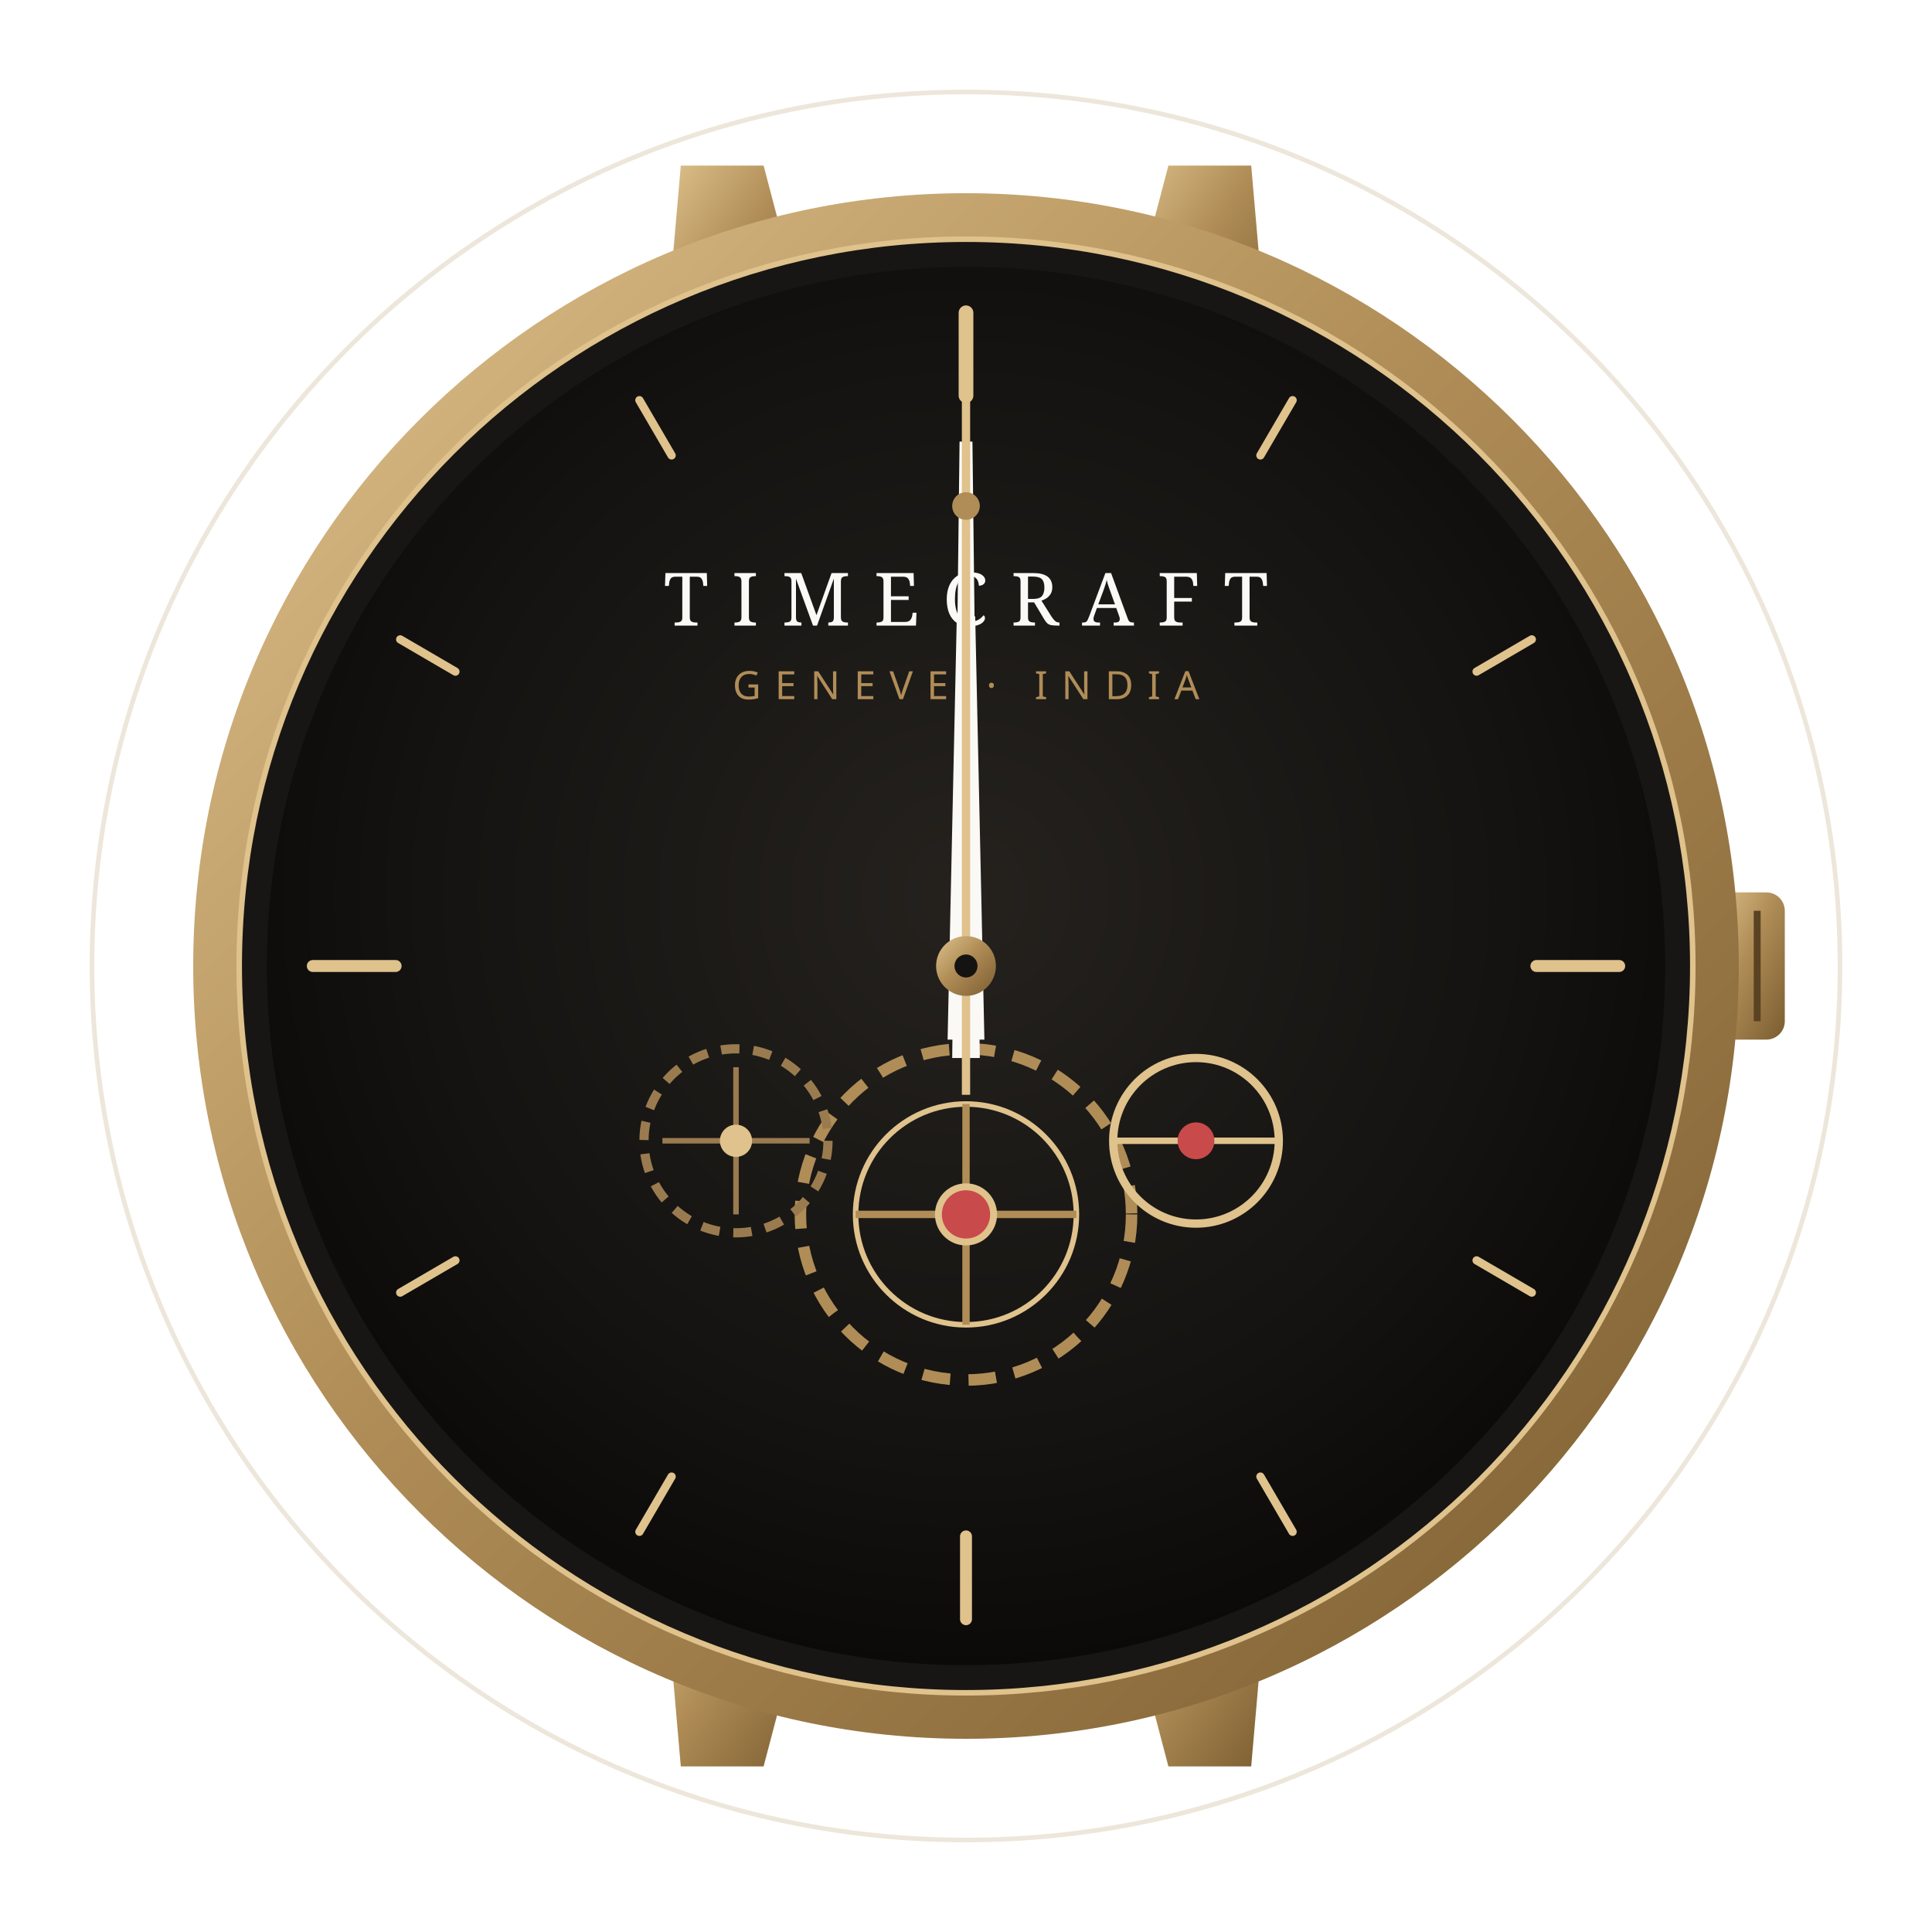
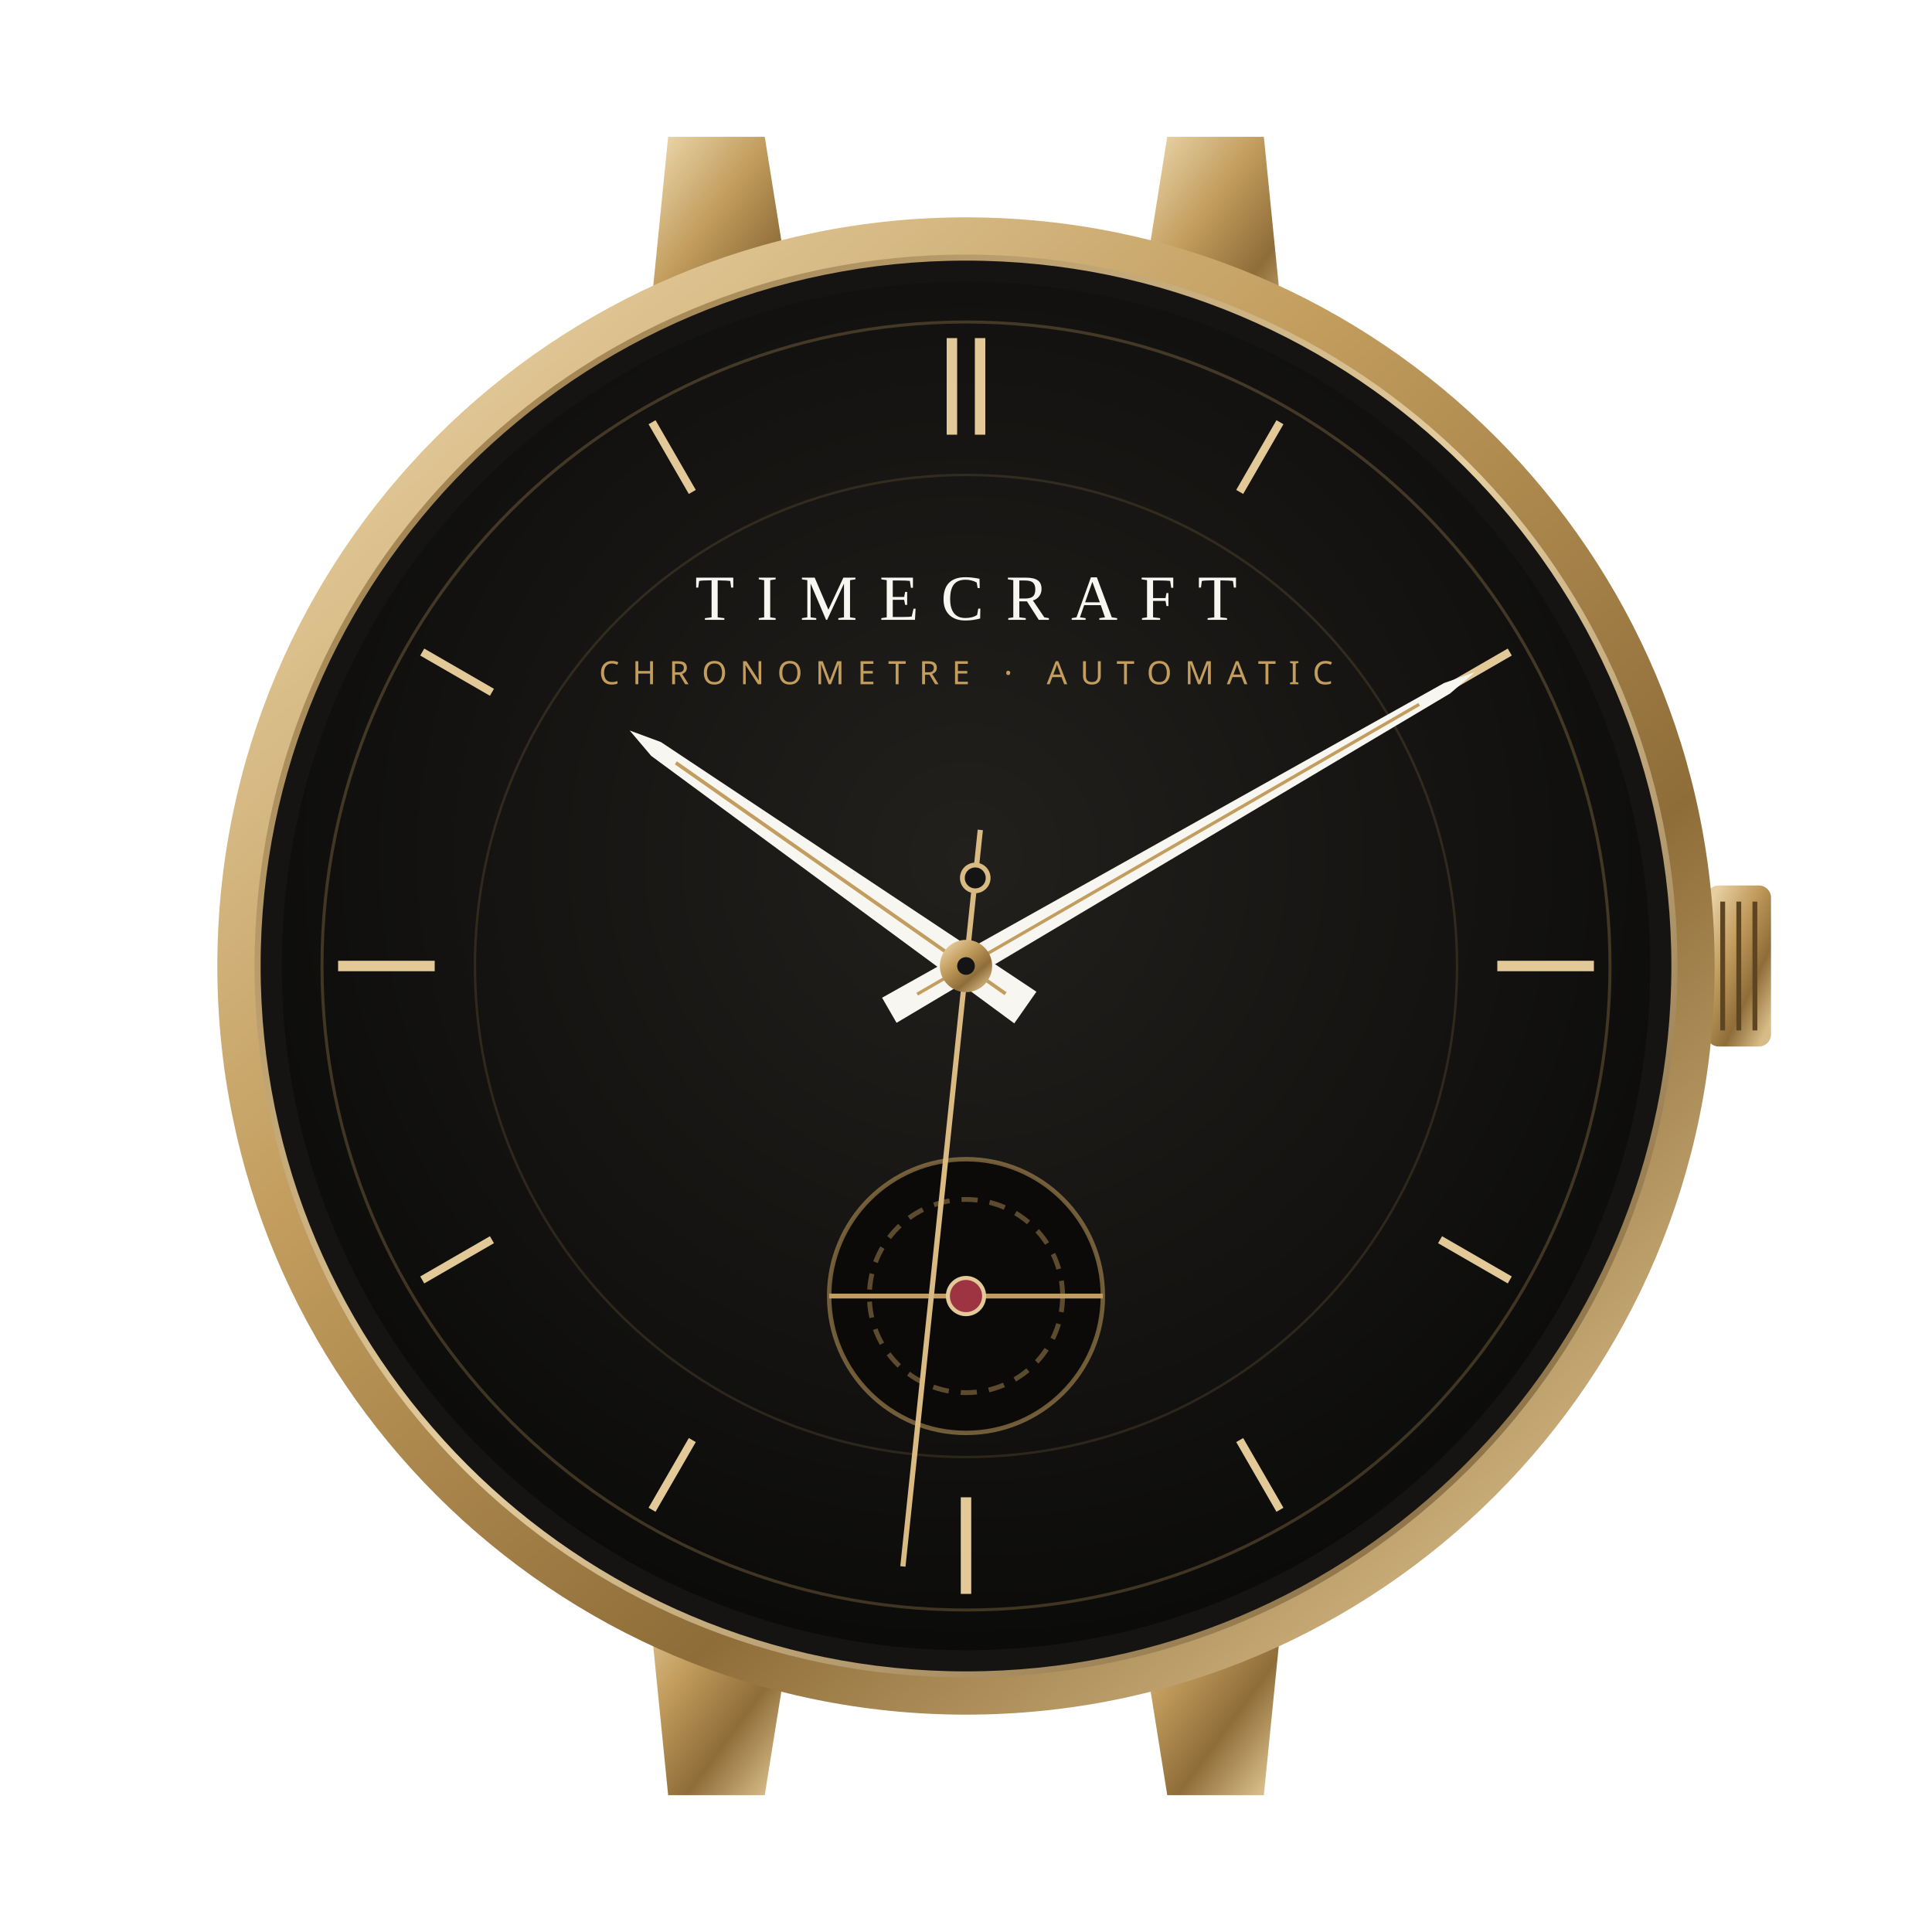
- <svg xmlns="http://www.w3.org/2000/svg" viewBox="0 0 420 420" width="420" height="420">
+ <svg xmlns="http://www.w3.org/2000/svg" viewBox="0 0 480 480" width="480" height="480" role="img" aria-label="TimeCraft Calibre TC-01 Mechanical Chronometer">
  <defs>
-     <radialGradient id="dialGrad" cx="50%" cy="45%" r="55%">
-       <stop offset="0%" stop-color="#25221E" />
-       <stop offset="70%" stop-color="#141311" />
-       <stop offset="100%" stop-color="#0B0A09" />
+     <radialGradient id="dialSunburst" cx="50%" cy="42%" r="58%">
+       <stop offset="0%" stop-color="#22201D" />
+       <stop offset="62%" stop-color="#141311" />
+       <stop offset="100%" stop-color="#0B0B0A" />
    </radialGradient>
-     <linearGradient id="goldRim" x1="0%" y1="0%" x2="100%" y2="100%">
-       <stop offset="0%" stop-color="#DFC28C" />
-       <stop offset="45%" stop-color="#B08D57" />
-       <stop offset="100%" stop-color="#7B5D30" />
+     <linearGradient id="caseGold" x1="12%" y1="6%" x2="88%" y2="94%">
+       <stop offset="0%" stop-color="#E6CFA1" />
+       <stop offset="35%" stop-color="#C29D5E" />
+       <stop offset="70%" stop-color="#8F6D38" />
+       <stop offset="100%" stop-color="#D7BC88" />
    </linearGradient>
-     <linearGradient id="shimmer" x1="0%" y1="0%" x2="100%" y2="0%">
-       <stop offset="0%" stop-color="#FFFFFF" stop-opacity="0" />
-       <stop offset="50%" stop-color="#F5E6C8" stop-opacity="0.22" />
-       <stop offset="100%" stop-color="#FFFFFF" stop-opacity="0" />
+     <linearGradient id="bezelInner" x1="0%" y1="0%" x2="100%" y2="100%">
+       <stop offset="0%" stop-color="#8A6936" />
+       <stop offset="50%" stop-color="#E5CEA0" />
+       <stop offset="100%" stop-color="#6E5228" />
    </linearGradient>
-     <clipPath id="dialClip">
-       <circle cx="210" cy="210" r="152" />
-     </clipPath>
  </defs>
-   <circle cx="210" cy="210" r="190" fill="none" stroke="#B08D57" stroke-opacity="0.22" stroke-width="1">
-     <animate attributeName="r" values="184;196;184" dur="4.5s" repeatCount="indefinite" />
-     <animate attributeName="stroke-opacity" values="0.12;0.32;0.12" dur="4.5s" repeatCount="indefinite" />
-   </circle>
-   <path d="M148 36 L166 36 L176 74 L144 82 Z" fill="url(#goldRim)" />
-   <path d="M272 36 L254 36 L244 74 L276 82 Z" fill="url(#goldRim)" />
-   <path d="M148 384 L166 384 L176 346 L144 338 Z" fill="url(#goldRim)" />
-   <path d="M272 384 L254 384 L244 346 L276 338 Z" fill="url(#goldRim)" />
-   <rect x="372" y="194" width="16" height="32" rx="4" fill="url(#goldRim)" />
-   <line x1="376" y1="198" x2="376" y2="222" stroke="#5A4322" stroke-width="1.5" />
-   <line x1="382" y1="198" x2="382" y2="222" stroke="#5A4322" stroke-width="1.5" />
-   <circle cx="210" cy="210" r="168" fill="url(#goldRim)" />
-   <circle cx="210" cy="210" r="158" fill="#181614" stroke="#DFC28C" stroke-width="1.2" />
-   <circle cx="210" cy="210" r="152" fill="url(#dialGrad)" />
-   <g clip-path="url(#dialClip)">
-     <g transform="translate(210 264)">
-       <g>
-         <animateTransform attributeName="transform" type="rotate" from="0" to="360" dur="14s" repeatCount="indefinite" />
-         <circle r="36" fill="none" stroke="#B08D57" stroke-width="2.5" stroke-dasharray="6 4" />
-         <circle r="24" fill="none" stroke="#DFC28C" stroke-width="1.2" />
-         <line x1="-24" y1="0" x2="24" y2="0" stroke="#B08D57" stroke-width="1.6" />
-         <line x1="0" y1="-24" x2="0" y2="24" stroke="#B08D57" stroke-width="1.6" />
-         <circle r="6" fill="#C94A4A" stroke="#DFC28C" stroke-width="1.5" />
-       </g>
-     </g>
-     <g transform="translate(160 248)">
-       <g>
-         <animateTransform attributeName="transform" type="rotate" from="360" to="0" dur="8s" repeatCount="indefinite" />
-         <circle r="20" fill="none" stroke="#9A7B4F" stroke-width="2" stroke-dasharray="4 3" />
-         <line x1="-16" y1="0" x2="16" y2="0" stroke="#9A7B4F" stroke-width="1.2" />
-         <line x1="0" y1="-16" x2="0" y2="16" stroke="#9A7B4F" stroke-width="1.2" />
-         <circle r="3.5" fill="#DFC28C" />
-       </g>
-     </g>
-     <g transform="translate(260 248)">
-       <g>
-         <animateTransform attributeName="transform" type="rotate" values="-38;38;-38" dur="1.2s" repeatCount="indefinite" />
-         <circle r="18" fill="none" stroke="#DFC28C" stroke-width="1.8" />
-         <line x1="-18" y1="0" x2="18" y2="0" stroke="#DFC28C" stroke-width="1.4" />
-         <circle r="4" fill="#C94A4A" />
-       </g>
-     </g>
-     <rect x="-260" y="0" width="160" height="420" fill="url(#shimmer)" transform="rotate(24 210 210)">
-       <animate attributeName="x" values="-220;520;520" dur="5.5s" repeatCount="indefinite" />
-     </rect>
-   </g>
-   <g stroke="#DFC28C" stroke-linecap="round">
-     <line x1="210" y1="68" x2="210" y2="86" stroke-width="3.2" />
-     <line x1="210" y1="334" x2="210" y2="352" stroke-width="2.6" />
-     <line x1="68" y1="210" x2="86" y2="210" stroke-width="2.6" />
-     <line x1="334" y1="210" x2="352" y2="210" stroke-width="2.6" />
-     <line x1="281" y1="87" x2="274" y2="99" stroke-width="1.8" />
-     <line x1="333" y1="139" x2="321" y2="146" stroke-width="1.8" />
-     <line x1="333" y1="281" x2="321" y2="274" stroke-width="1.8" />
-     <line x1="281" y1="333" x2="274" y2="321" stroke-width="1.8" />
-     <line x1="139" y1="333" x2="146" y2="321" stroke-width="1.8" />
-     <line x1="87" y1="281" x2="99" y2="274" stroke-width="1.8" />
-     <line x1="87" y1="139" x2="99" y2="146" stroke-width="1.8" />
-     <line x1="139" y1="87" x2="146" y2="99" stroke-width="1.8" />
-   </g>
-   <text x="210" y="136" text-anchor="middle" fill="#FAF9F6" font-family="Georgia, serif" font-size="16" letter-spacing="5">TIMECRAFT</text>
-   <text x="210" y="152" text-anchor="middle" fill="#B08D57" font-family="sans-serif" font-size="8.5" letter-spacing="3">GENEVE · INDIA</text>
-   <g transform="translate(210 210)">
-     <g>
-       <animateTransform attributeName="transform" type="rotate" from="305" to="665" dur="43200s" repeatCount="indefinite" />
-       <polygon points="-4,16 4,16 2,-76 -2,-76" fill="#FAF9F6" />
+   <path d="M166 34 L190 34 L198 84 L160 94 Z" fill="url(#caseGold)" />
+   <path d="M314 34 L290 34 L282 84 L320 94 Z" fill="url(#caseGold)" />
+   <path d="M166 446 L190 446 L198 396 L160 386 Z" fill="url(#caseGold)" />
+   <path d="M314 446 L290 446 L282 396 L320 386 Z" fill="url(#caseGold)" />
+   <rect x="424" y="220" width="16" height="40" rx="3" fill="url(#caseGold)" />
+   <line x1="428" y1="224" x2="428" y2="256" stroke="#5E4521" stroke-width="1.2" />
+   <line x1="432" y1="224" x2="432" y2="256" stroke="#5E4521" stroke-width="1.2" />
+   <line x1="436" y1="224" x2="436" y2="256" stroke="#5E4521" stroke-width="1.2" />
+   <circle cx="240" cy="240" r="186" fill="url(#caseGold)" />
+   <circle cx="240" cy="240" r="176" fill="#151412" stroke="url(#bezelInner)" stroke-width="1.5" />
+   <circle cx="240" cy="240" r="170" fill="url(#dialSunburst)" />
+   <circle cx="240" cy="240" r="160" fill="none" stroke="#C29D5E" stroke-opacity="0.28" stroke-width="0.75" />
+   <circle cx="240" cy="240" r="122" fill="none" stroke="#C29D5E" stroke-opacity="0.16" stroke-width="0.6" />
+   <g stroke="#E2C997" stroke-linecap="butt">
+     <line x1="236.5" y1="84" x2="236.5" y2="108" stroke-width="2.6" />
+     <line x1="243.5" y1="84" x2="243.5" y2="108" stroke-width="2.6" />
+     <line x1="240" y1="372" x2="240" y2="396" stroke-width="2.6" />
+     <line x1="84" y1="240" x2="108" y2="240" stroke-width="2.6" />
+     <line x1="372" y1="240" x2="396" y2="240" stroke-width="2.6" />
+     <g transform="translate(240 240)">
+       <line x1="0" y1="-156" x2="0" y2="-136" stroke-width="2" transform="rotate(30)" />
+       <line x1="0" y1="-156" x2="0" y2="-136" stroke-width="2" transform="rotate(60)" />
+       <line x1="0" y1="-156" x2="0" y2="-136" stroke-width="2" transform="rotate(120)" />
+       <line x1="0" y1="-156" x2="0" y2="-136" stroke-width="2" transform="rotate(150)" />
+       <line x1="0" y1="-156" x2="0" y2="-136" stroke-width="2" transform="rotate(210)" />
+       <line x1="0" y1="-156" x2="0" y2="-136" stroke-width="2" transform="rotate(240)" />
+       <line x1="0" y1="-156" x2="0" y2="-136" stroke-width="2" transform="rotate(300)" />
+       <line x1="0" y1="-156" x2="0" y2="-136" stroke-width="2" transform="rotate(330)" />
    </g>
  </g>
-   <g transform="translate(210 210)">
-     <g>
-       <animateTransform attributeName="transform" type="rotate" from="52" to="412" dur="3600s" repeatCount="indefinite" />
-       <polygon points="-3,20 3,20 1.4,-114 -1.4,-114" fill="#FAF9F6" />
+   <text x="240" y="154" text-anchor="middle" fill="#F8F6F1" font-family="Georgia, 'Times New Roman', serif" font-size="16" letter-spacing="5.5">TIMECRAFT</text>
+   <text x="240" y="170" text-anchor="middle" fill="#C29D5E" font-family="sans-serif" font-size="8" letter-spacing="3.2">CHRONOMETRE · AUTOMATIC</text>
+   <g transform="translate(240 322)">
+     <circle r="34" fill="#0B0A09" stroke="#C29D5E" stroke-opacity="0.55" stroke-width="1.1" />
+     <circle r="24" fill="none" stroke="#C29D5E" stroke-opacity="0.45" stroke-width="1.2" stroke-dasharray="4 3" />
+     <line x1="-34" y1="0" x2="34" y2="0" stroke="#C29D5E" stroke-width="1.2" />
+     <circle r="4.5" fill="#9E3342" stroke="#E2C997" stroke-width="1" />
+   </g>
+   <g transform="translate(240 240)">
+     <g transform="rotate(305)">
+       <polygon points="-4.8,18 4.8,18 2.1,-94 0,-102 -2.1,-94" fill="#F8F6F1" />
+       <line x1="0" y1="12" x2="0" y2="-88" stroke="#C29D5E" stroke-width="0.9" />
    </g>
+     <g transform="rotate(60)">
+       <polygon points="-3.6,22 3.6,22 1.5,-138 0,-146 -1.5,-138" fill="#F8F6F1" />
+       <line x1="0" y1="14" x2="0" y2="-130" stroke="#C29D5E" stroke-width="0.8" />
+     </g>
+     <g transform="rotate(186)">
+       <line x1="0" y1="34" x2="0" y2="-150" stroke="#D9BA82" stroke-width="1.3" />
+       <circle cx="0" cy="22" r="3.2" fill="#141414" stroke="#D9BA82" stroke-width="1.2" />
+     </g>
+     <circle r="6.5" fill="url(#caseGold)" />
+     <circle r="2.2" fill="#141414" />
  </g>
-   <g transform="translate(210 210)">
-     <g>
-       <animateTransform attributeName="transform" type="rotate" from="0" to="360" dur="60s" repeatCount="indefinite" />
-       <line x1="0" y1="28" x2="0" y2="-130" stroke="#DFC28C" stroke-width="1.8" />
-       <circle cx="0" cy="-100" r="3" fill="#B08D57" />
-     </g>
-   </g>
-   <circle cx="210" cy="210" r="6.5" fill="url(#goldRim)" />
-   <circle cx="210" cy="210" r="2.5" fill="#141311" />
</svg>
